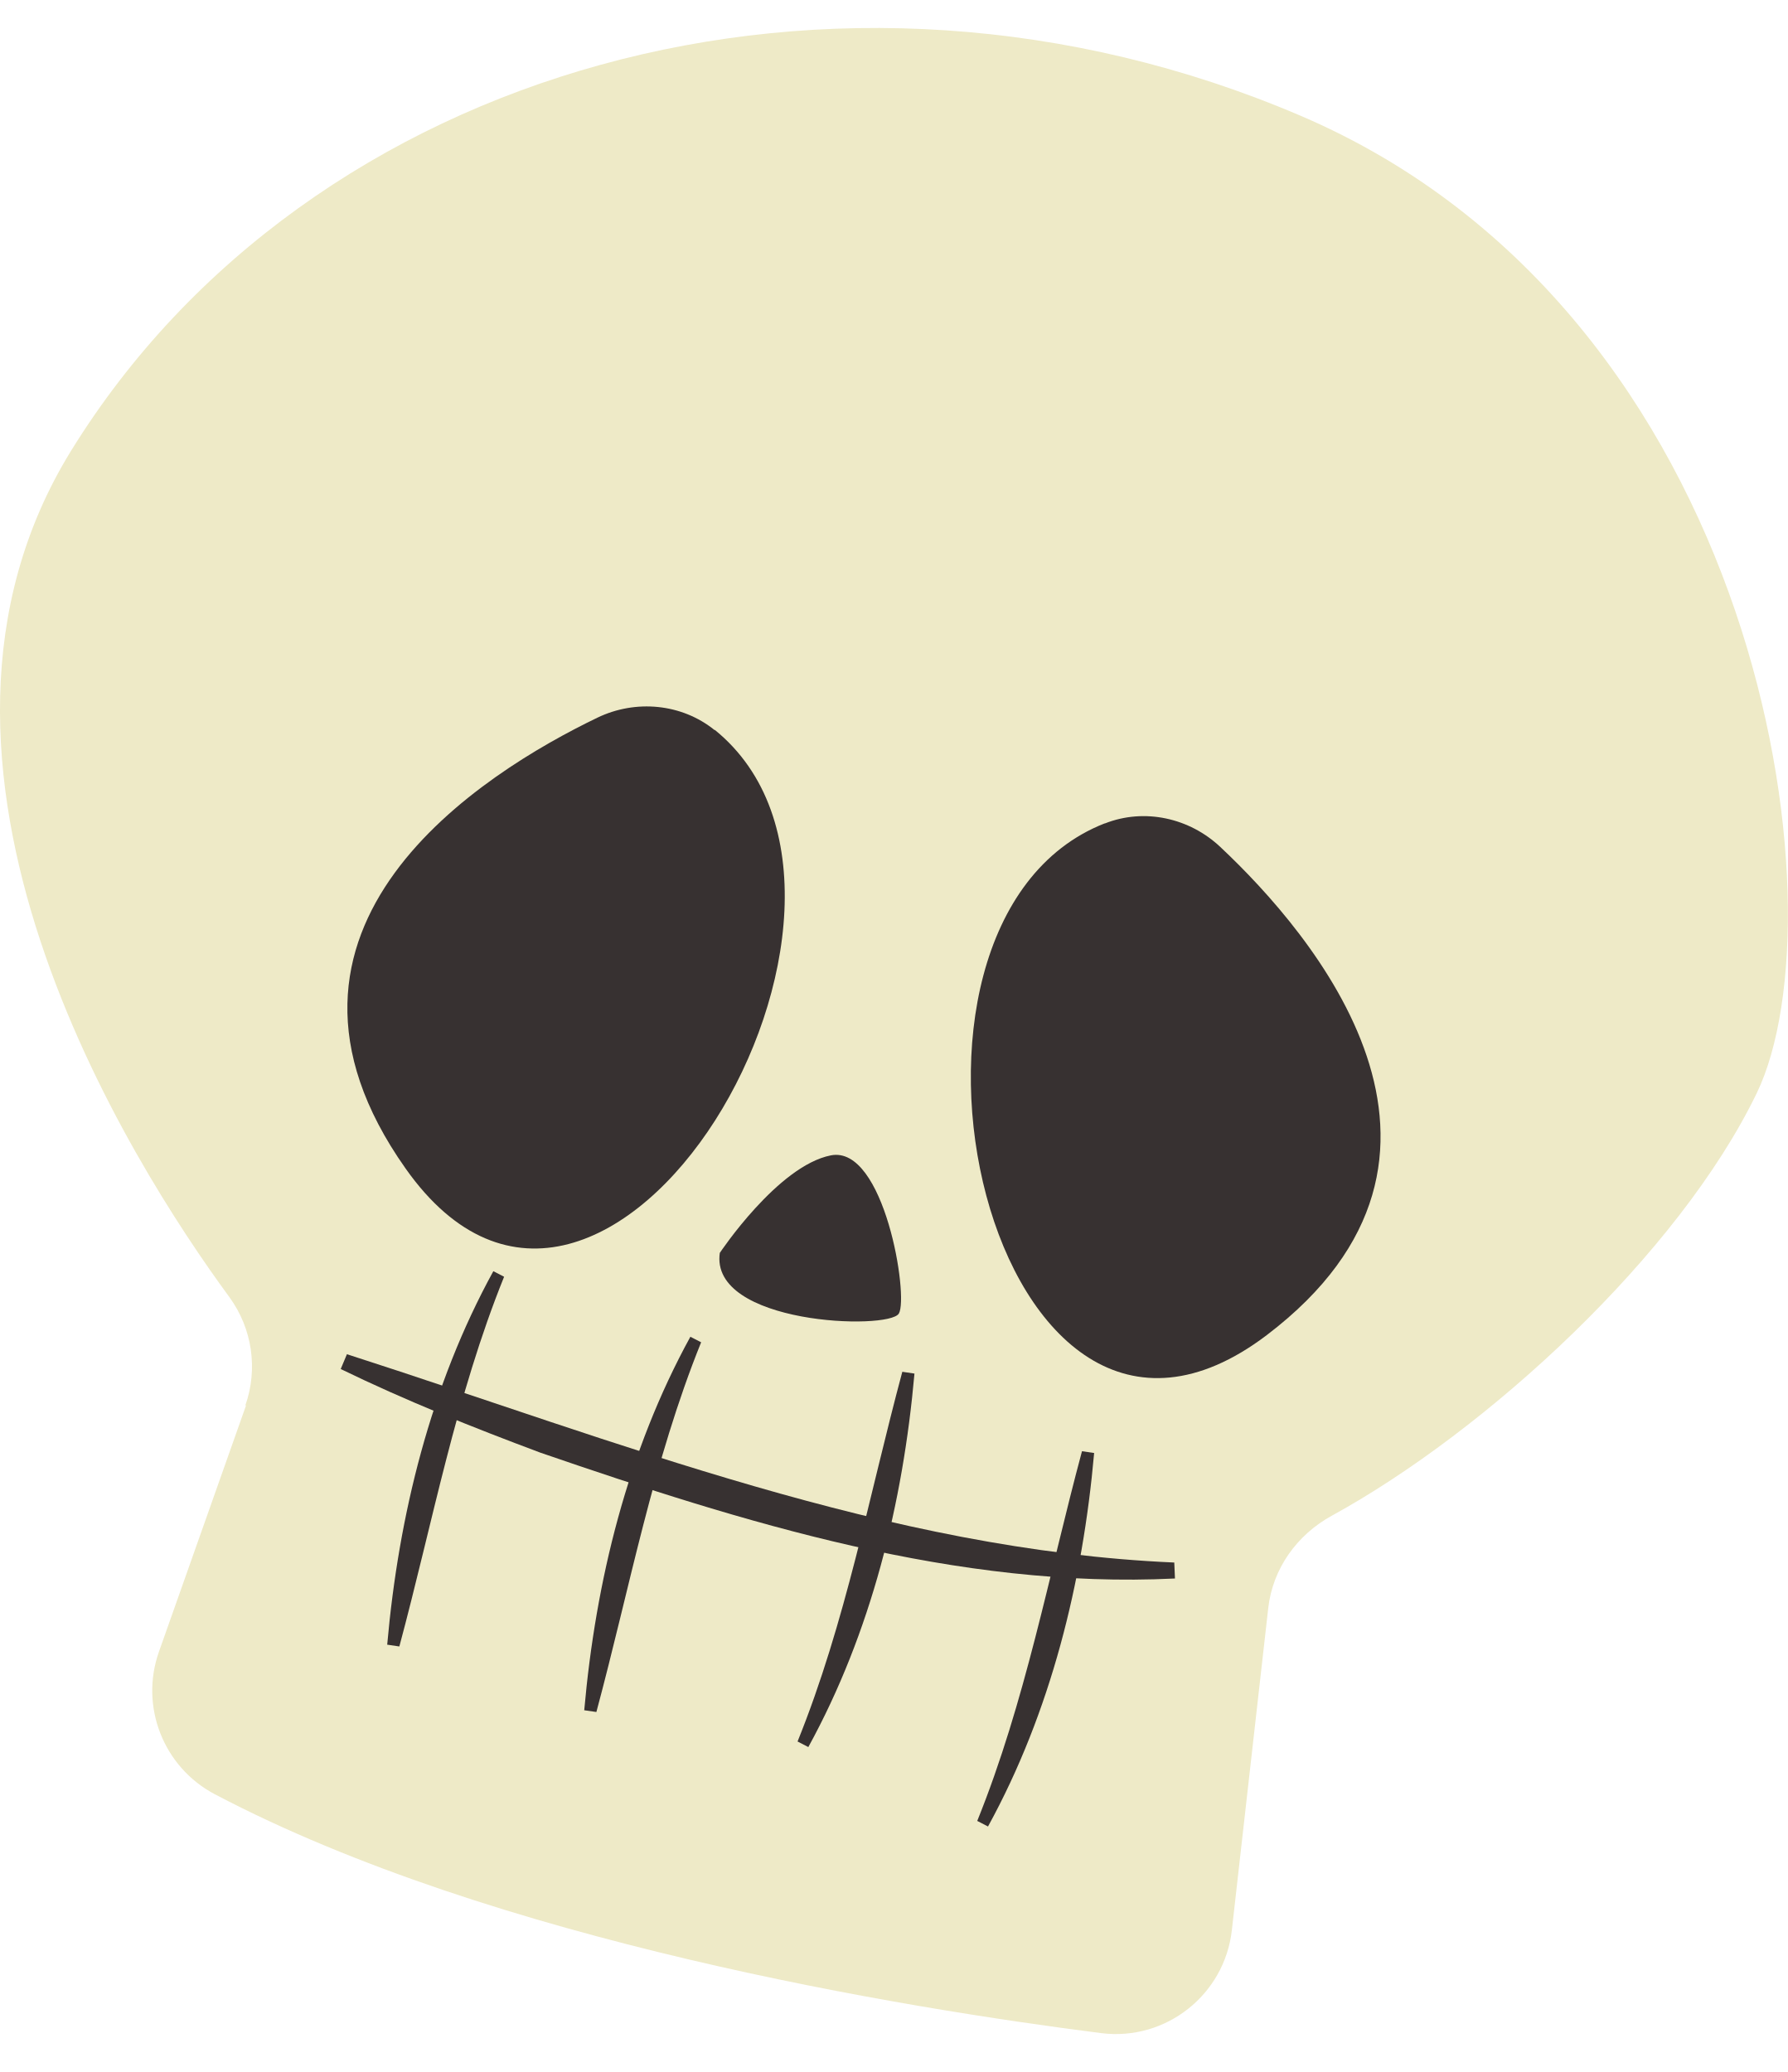
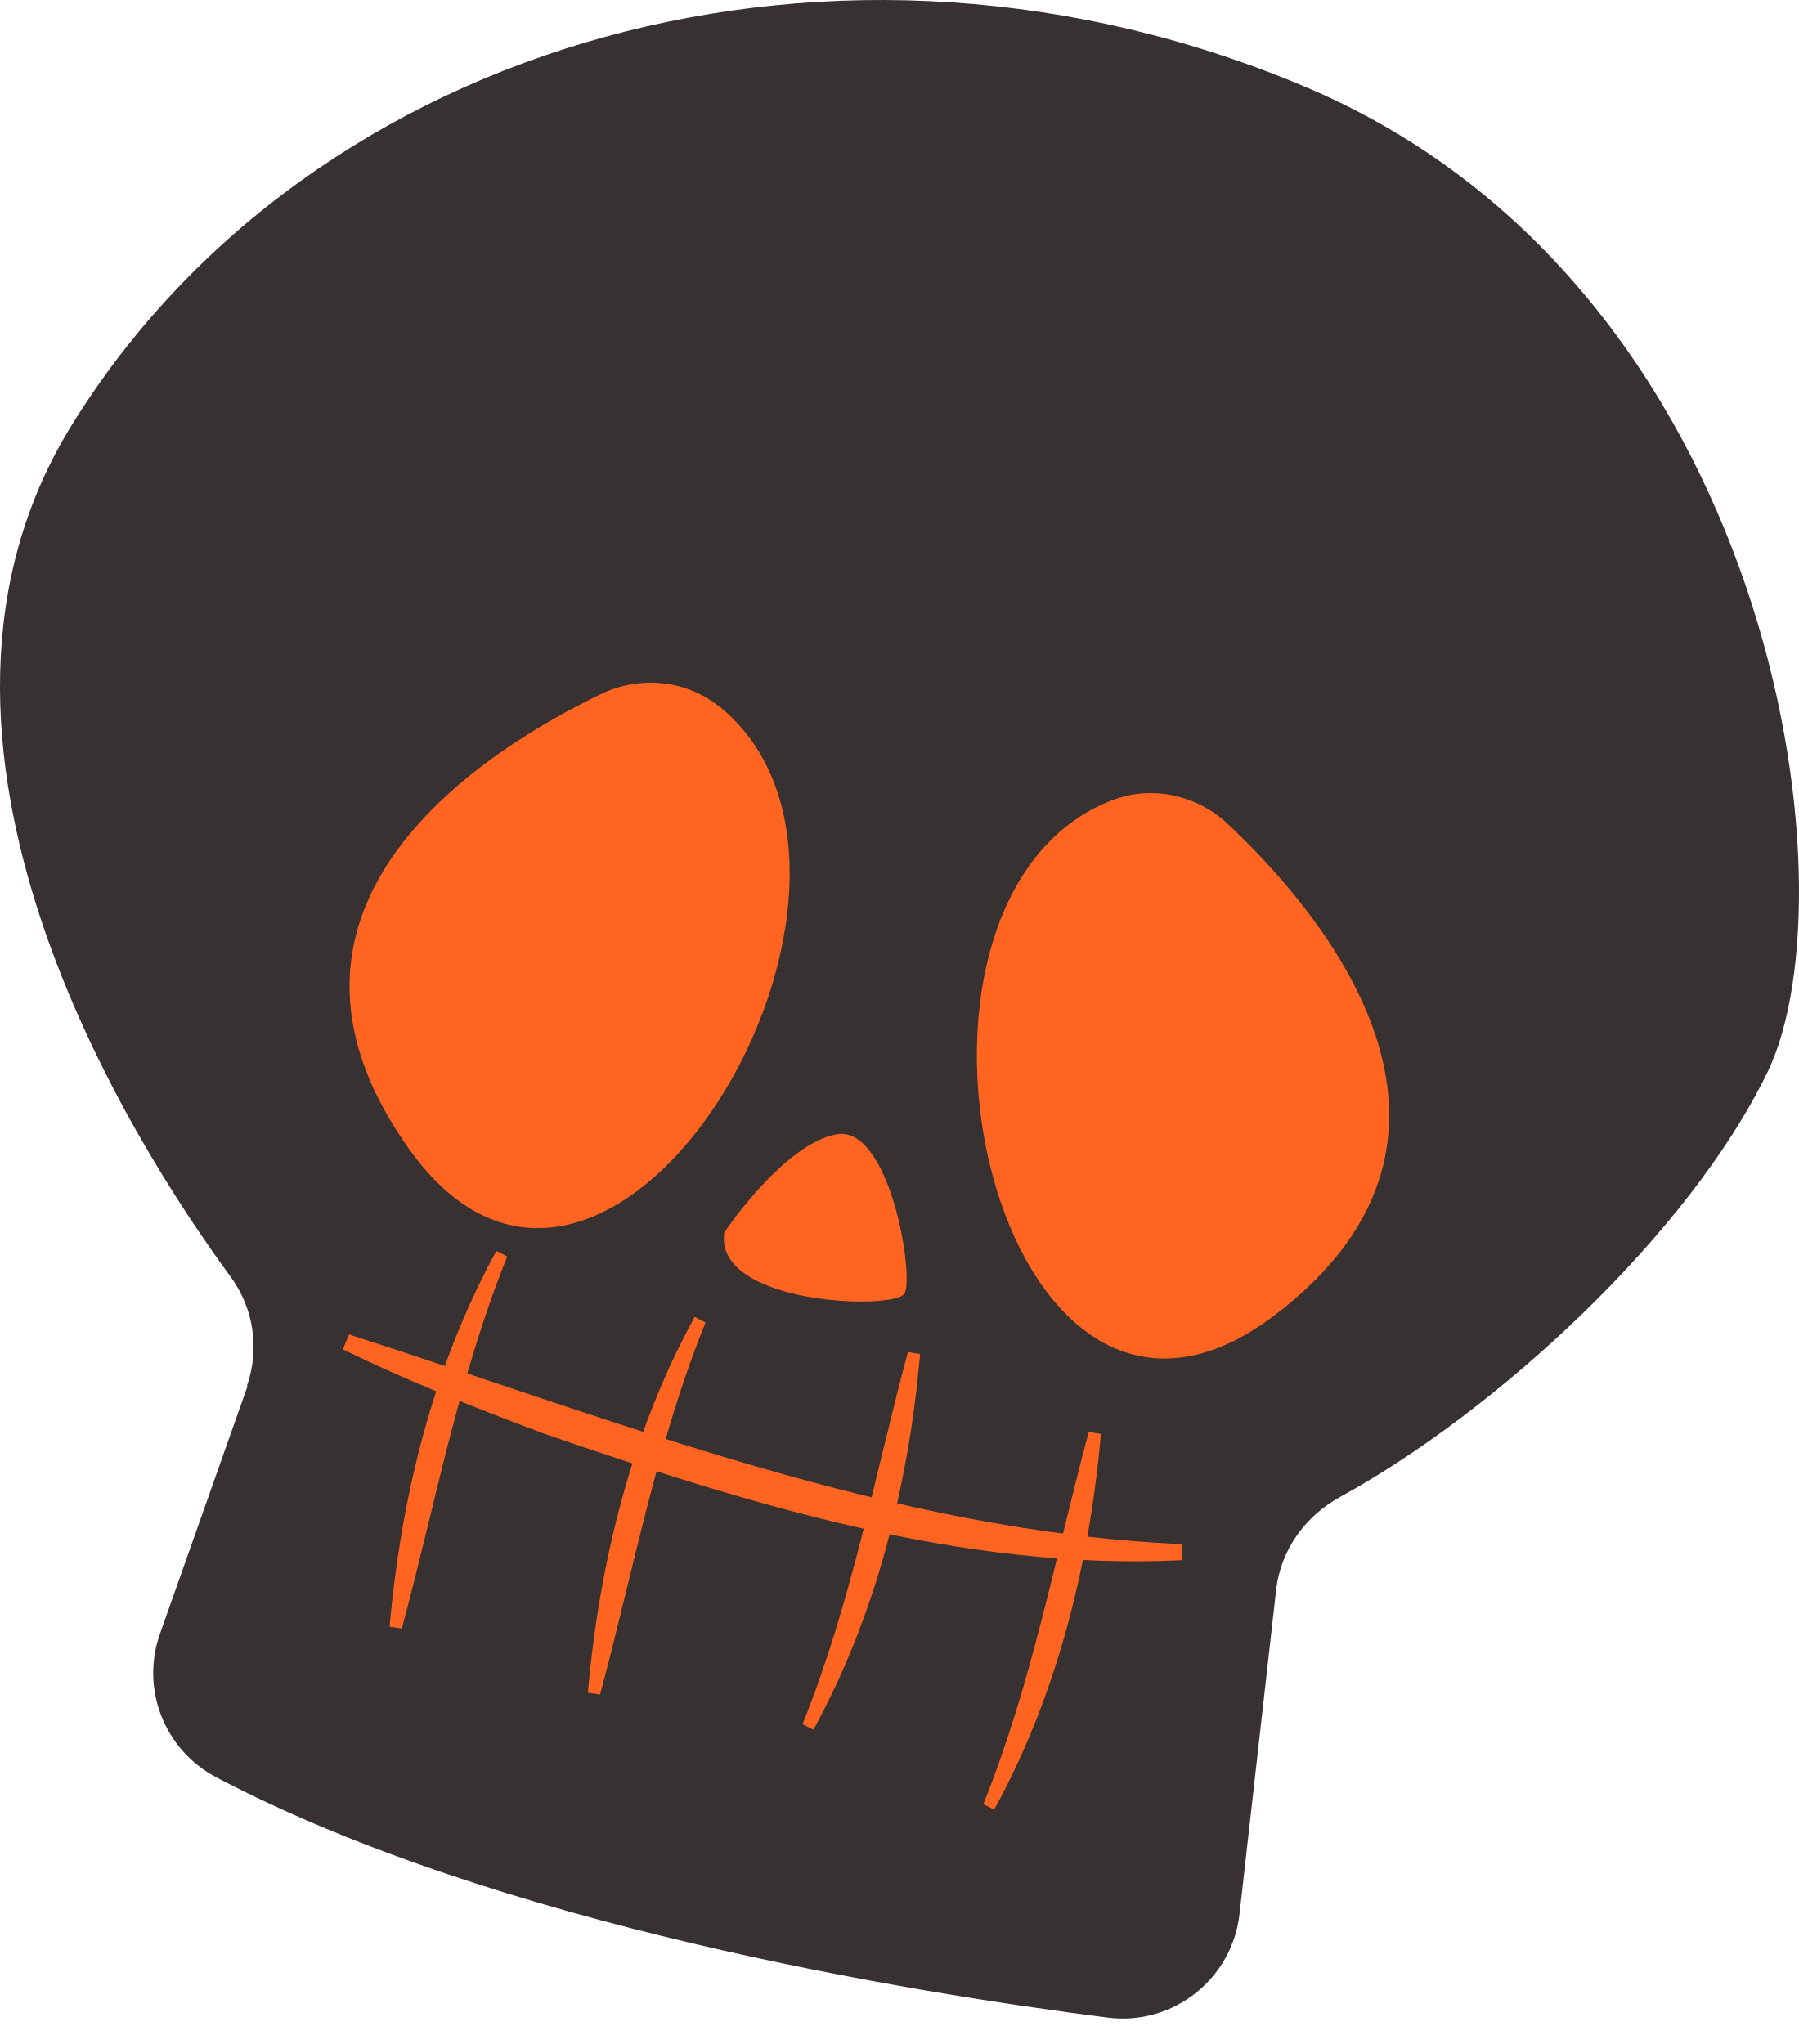
- <svg xmlns="http://www.w3.org/2000/svg" width="44" height="51" viewBox="0 0 44 51" fill="none">
-   <path d="M6.038 34.593C6.353 33.697 6.208 32.706 5.653 31.938C3.203 28.6 -3.02 18.817 1.752 11.091C7.591 1.633 20.593 -2.03 31.998 2.845C43.403 7.719 45.392 22.445 43.232 26.91C41.311 30.88 36.591 35.216 32.775 37.308C31.921 37.777 31.323 38.605 31.212 39.578L30.316 47.509C30.137 49.097 28.694 50.241 27.106 50.044C22.215 49.421 12.159 47.782 5.286 44.163C4.023 43.497 3.434 42.003 3.912 40.654L6.055 34.593H6.038Z" fill="#EEEAC7" />
-   <path d="M17.588 17.972C16.777 17.315 15.641 17.212 14.702 17.665C11.902 19.014 5.773 22.804 9.982 28.762C14.916 35.754 22.829 22.206 17.588 17.963V17.972Z" fill="#373131" />
-   <path d="M27.192 20.268C28.165 19.884 29.275 20.132 30.034 20.849C32.297 22.974 36.992 28.438 31.178 32.86C24.366 38.033 20.909 22.735 27.183 20.268H27.192Z" fill="#373131" />
-   <path d="M17.716 30.837C17.716 30.837 19.142 28.694 20.448 28.438C21.762 28.182 22.368 31.913 22.121 32.331C21.873 32.749 17.443 32.604 17.716 30.828V30.837Z" fill="#373131" />
-   <path d="M9.529 40.483C9.811 37.299 10.596 34.106 12.141 31.289L12.406 31.426C11.219 34.362 10.647 37.478 9.828 40.526L9.538 40.483H9.529Z" fill="#373131" />
-   <path d="M14.378 42.097C14.66 38.913 15.445 35.72 16.99 32.903L17.255 33.039C16.068 35.976 15.496 39.092 14.677 42.139L14.386 42.097H14.378Z" fill="#373131" />
-   <path d="M22.505 33.808C22.223 36.992 21.438 40.185 19.893 43.002L19.628 42.865C20.815 39.928 21.387 36.813 22.206 33.765L22.497 33.808H22.505Z" fill="#373131" />
-   <path d="M26.927 35.763C26.645 38.947 25.86 42.139 24.315 44.957L24.05 44.82C25.237 41.883 25.809 38.767 26.628 35.72L26.918 35.763H26.927Z" fill="#373131" />
-   <path d="M8.53 33.33C15.189 35.472 21.848 38.153 28.899 38.46L28.916 38.853C23.546 39.117 18.305 37.478 13.294 35.754C11.629 35.131 9.982 34.474 8.385 33.697L8.539 33.33H8.53Z" fill="#373131" />
+ <svg xmlns="http://www.w3.org/2000/svg" width="44" height="50" viewBox="0 0 44 50" fill="none">
+   <path d="M6.038 33.904C6.353 33.008 6.208 32.018 5.653 31.249C3.203 27.911 -3.02 18.128 1.752 10.403C7.591 0.944 20.593 -2.718 31.998 2.156C43.403 7.031 45.392 21.756 43.232 26.221C41.311 30.191 36.591 34.527 32.775 36.619C31.921 37.088 31.323 37.916 31.212 38.89L30.316 46.82C30.137 48.408 28.694 49.552 27.106 49.356C22.215 48.733 12.159 47.093 5.286 43.474C4.023 42.808 3.434 41.314 3.912 39.965L6.055 33.904H6.038Z" fill="#373131" />
+   <path d="M17.588 17.283C16.777 16.626 15.641 16.523 14.702 16.976C11.902 18.325 5.773 22.115 9.982 28.074C14.916 35.065 22.829 21.517 17.588 17.275V17.283Z" fill="#FF6521" />
+   <path d="M27.192 19.58C28.165 19.195 29.275 19.443 30.034 20.16C32.297 22.286 36.992 27.749 31.178 32.171C24.366 37.345 20.909 22.047 27.183 19.58H27.192Z" fill="#FF6521" />
+   <path d="M17.716 30.148C17.716 30.148 19.142 28.005 20.448 27.749C21.762 27.493 22.368 31.224 22.121 31.642C21.873 32.06 17.443 31.915 17.716 30.14V30.148Z" fill="#FF6521" />
+   <path d="M9.529 39.794C9.811 36.61 10.596 33.418 12.141 30.601L12.406 30.737C11.219 33.674 10.648 36.79 9.828 39.837L9.538 39.794H9.529Z" fill="#FF6521" />
+   <path d="M14.378 41.408C14.66 38.224 15.445 35.031 16.99 32.214L17.255 32.35C16.068 35.287 15.496 38.403 14.677 41.451L14.387 41.408H14.378Z" fill="#FF6521" />
+   <path d="M22.505 33.119C22.223 36.303 21.438 39.496 19.893 42.313L19.628 42.176C20.815 39.24 21.387 36.124 22.206 33.076L22.497 33.119H22.505Z" fill="#FF6521" />
+   <path d="M26.927 35.074C26.645 38.258 25.86 41.451 24.315 44.268L24.05 44.131C25.237 41.194 25.809 38.079 26.628 35.031L26.919 35.074H26.927Z" fill="#FF6521" />
+   <path d="M8.53 32.641C15.189 34.783 21.848 37.464 28.899 37.771L28.916 38.164C23.547 38.429 18.305 36.79 13.294 35.065C11.629 34.442 9.982 33.785 8.385 33.008L8.539 32.641H8.53Z" fill="#FF6521" />
</svg>
